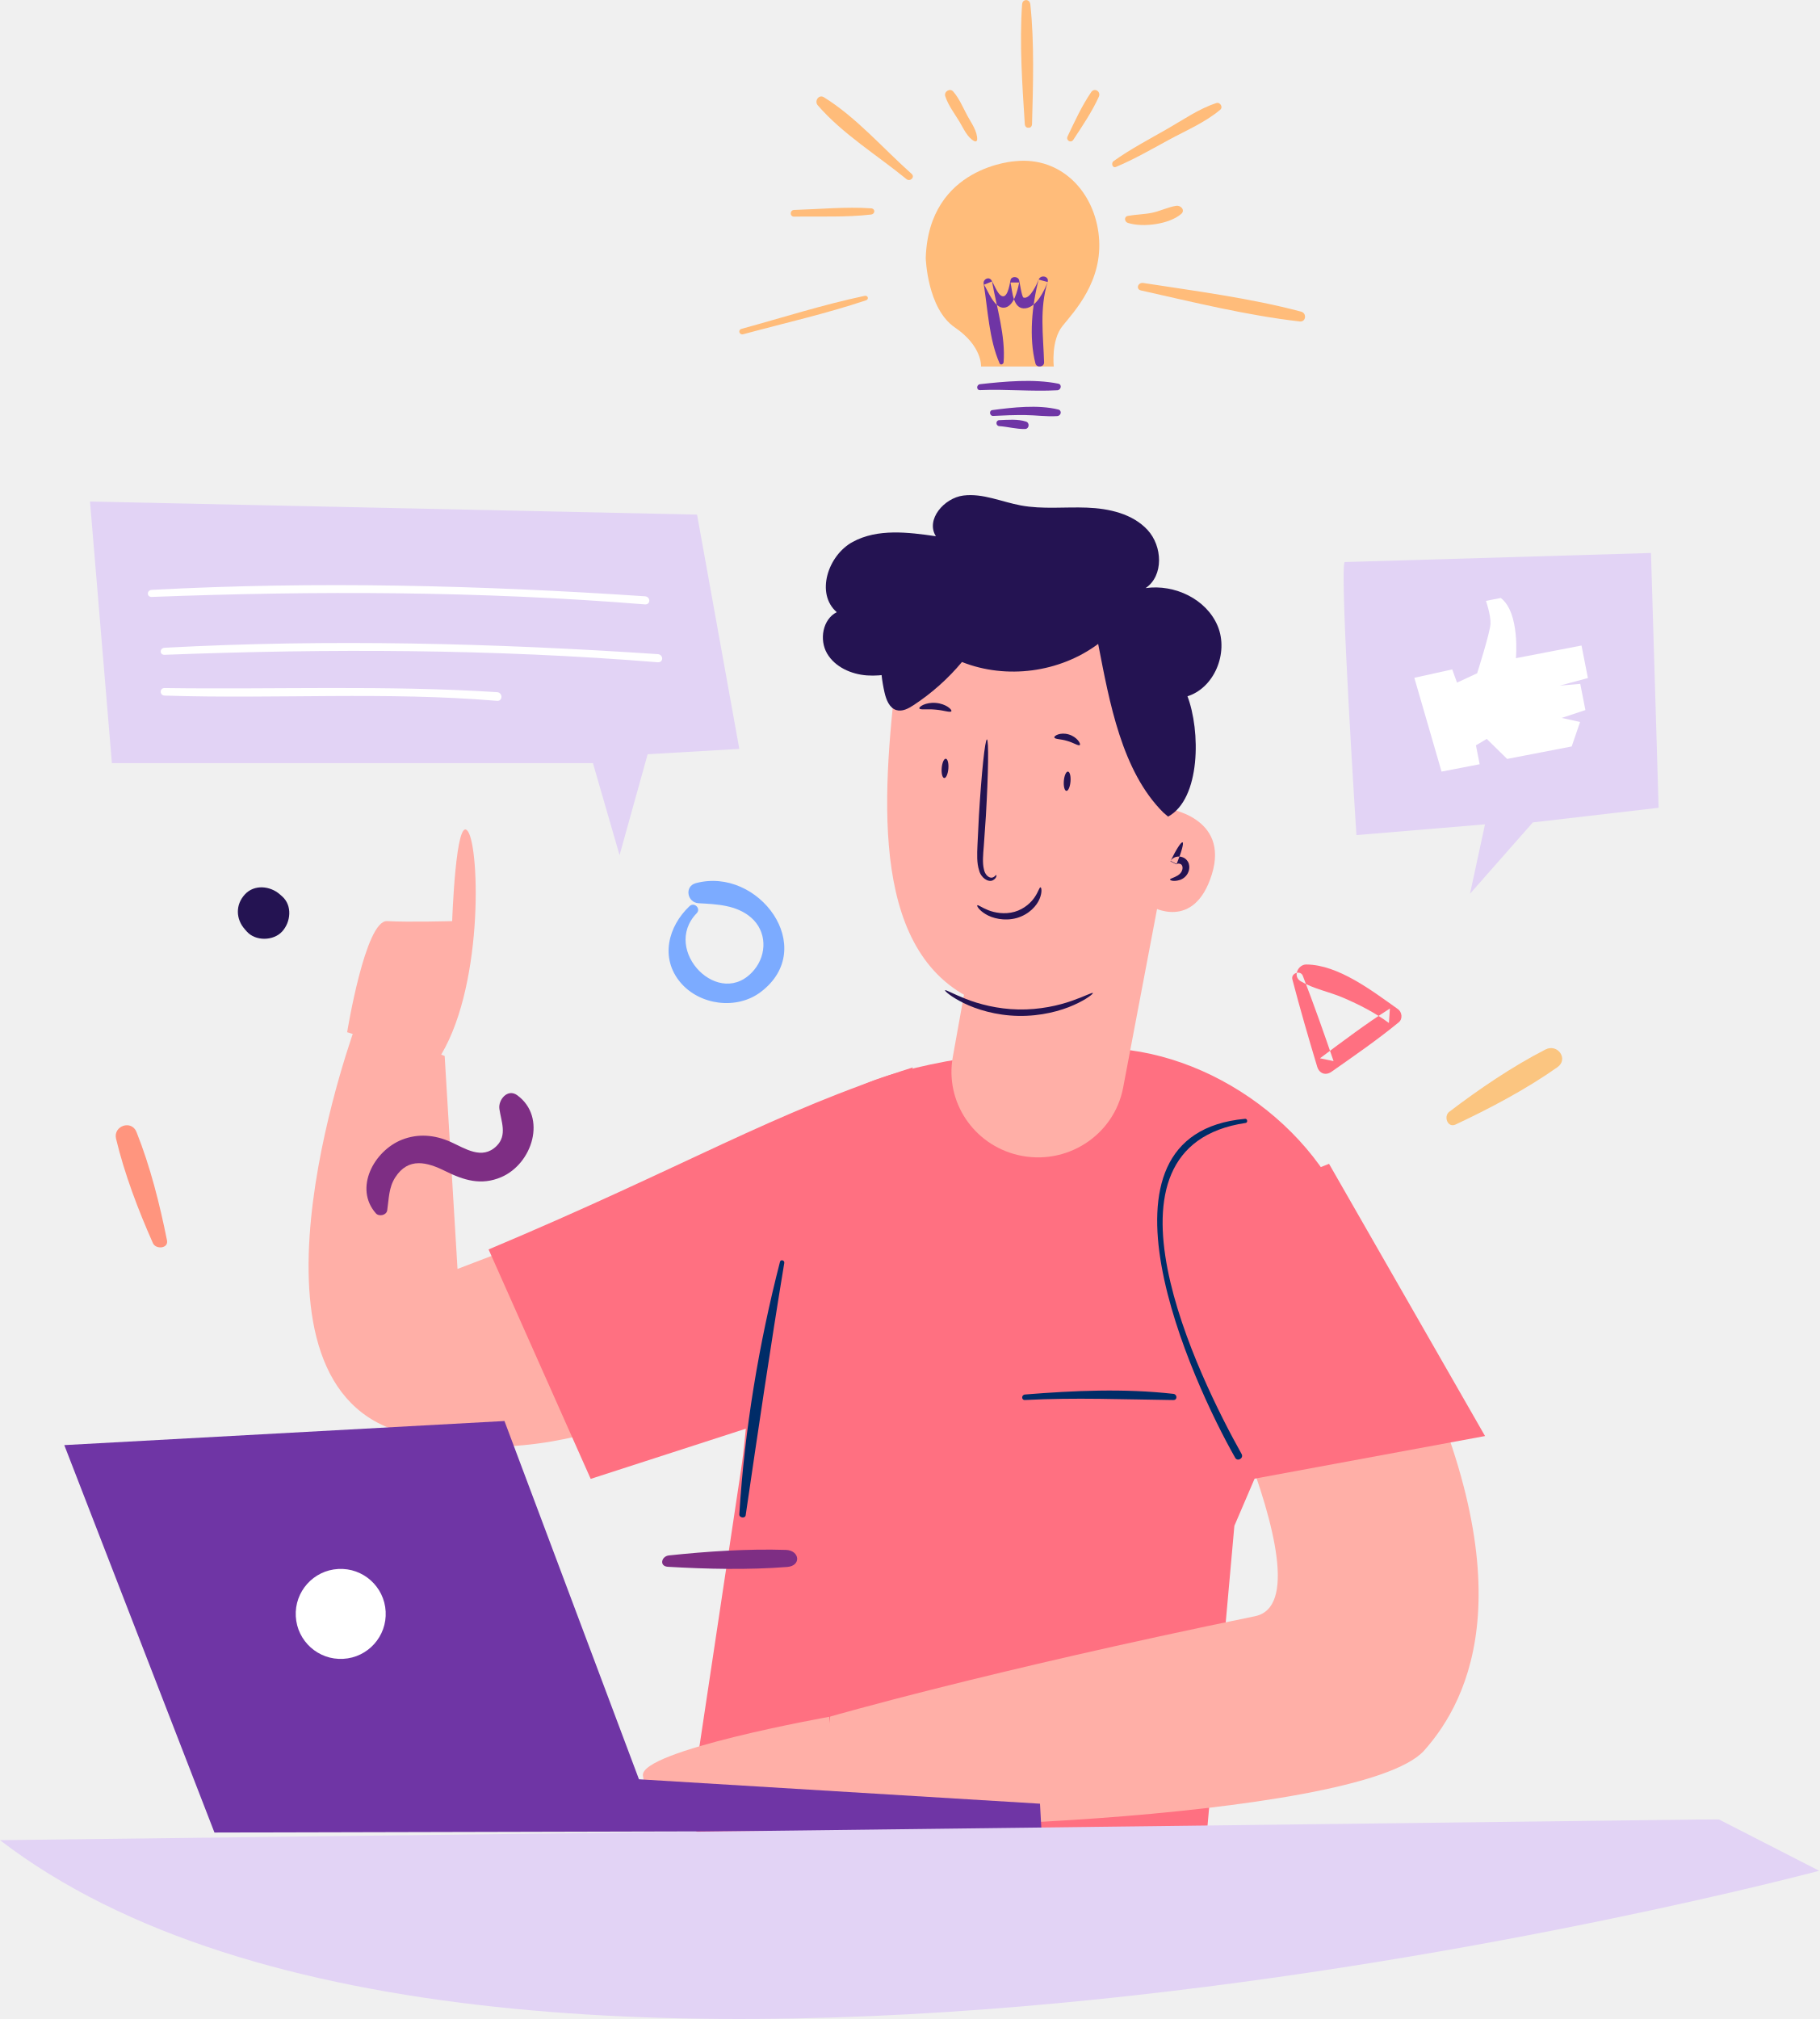
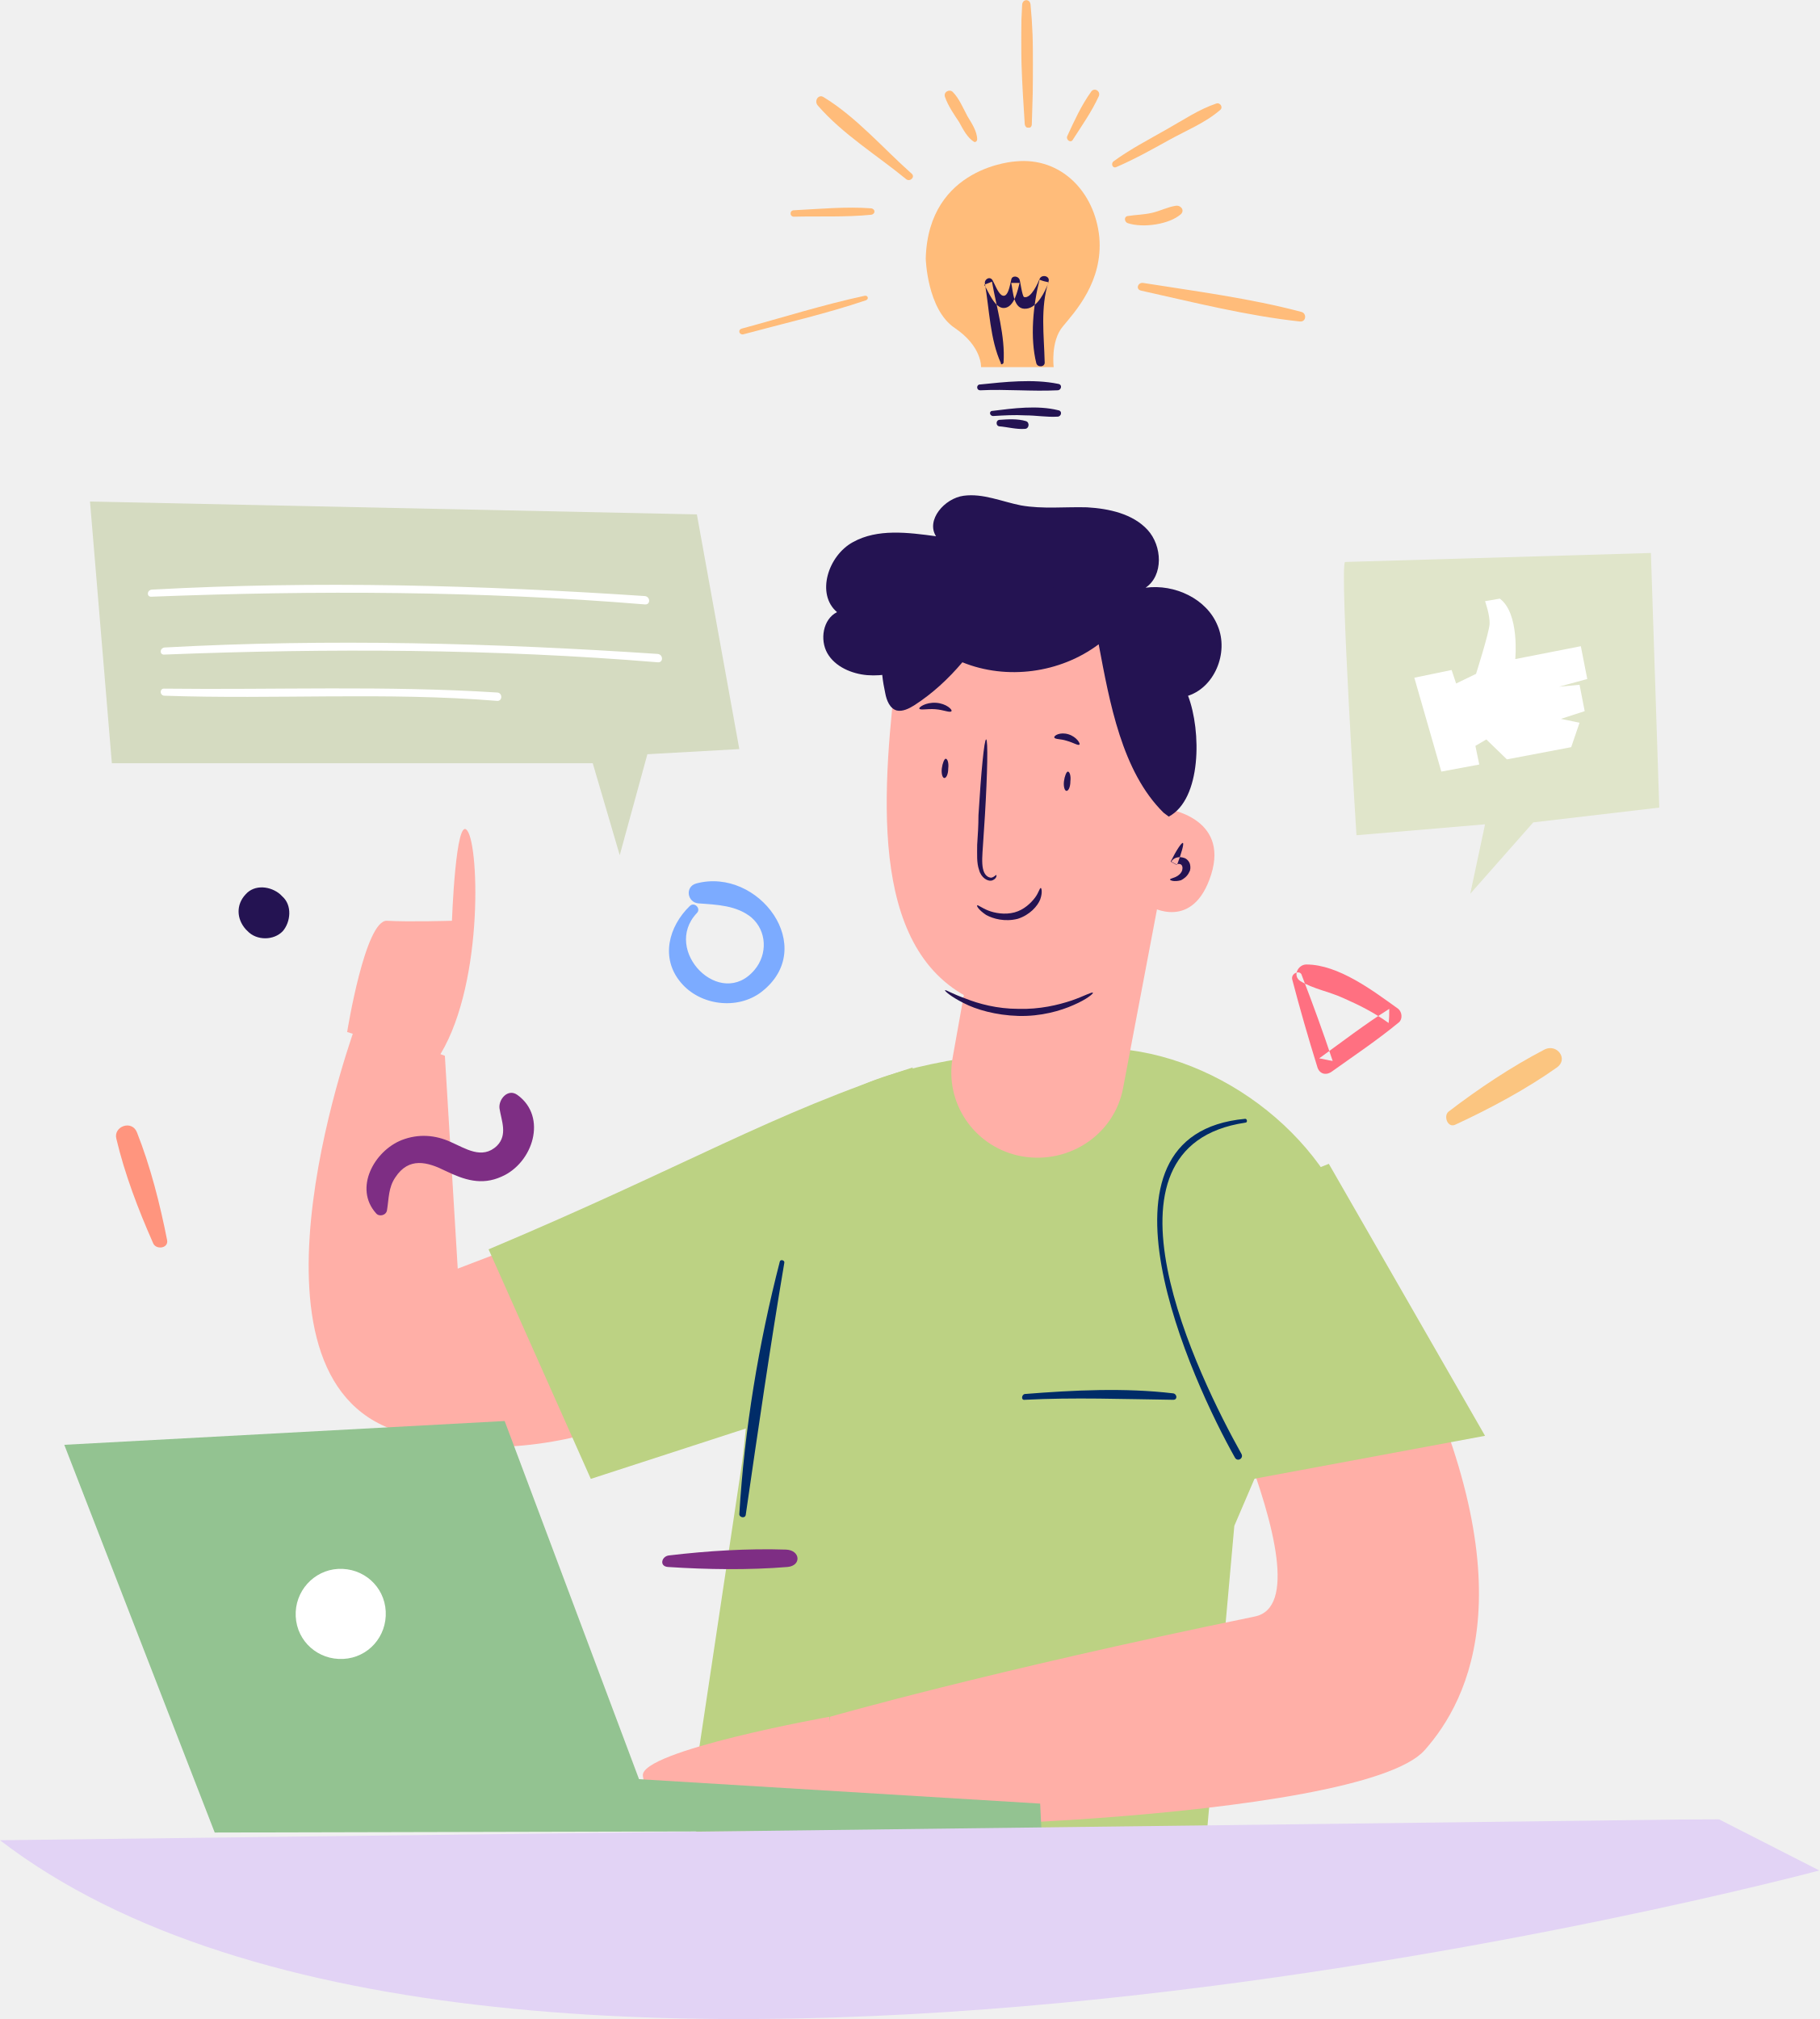
- <svg xmlns="http://www.w3.org/2000/svg" xmlns:xlink="http://www.w3.org/1999/xlink" width="283px" height="314px" viewBox="0 0 283 314" version="1.1">
-   <defs>
-     <polygon id="path-1" points="0 0.935 282.979 0.935 282.979 32 0 32" />
-     <polygon id="path-3" points="0.761 0.008 2.761 0.008 2.761 19.892 0.761 19.892" />
-   </defs>
-   <g id="Page-1" stroke="none" stroke-width="1" fill="none" fill-rule="evenodd">
-     <g id="03" transform="translate(-66, -98)">
+ <svg xmlns="http://www.w3.org/2000/svg" version="1.1" id="Calque_1" x="0px" y="0px" viewBox="0 0 283 314" style="enable-background:new 0 0 283 314;" xml:space="preserve">
+   <style type="text/css">
+ 	.st0{fill-rule:evenodd;clip-rule:evenodd;fill:#7CABFF;}
+ 	.st1{fill-rule:evenodd;clip-rule:evenodd;fill:#FF7081;}
+ 	.st2{fill-rule:evenodd;clip-rule:evenodd;fill:#FBC580;}
+ 	.st3{fill-rule:evenodd;clip-rule:evenodd;fill:#FF957E;}
+ 	.st4{fill-rule:evenodd;clip-rule:evenodd;fill:#241352;}
+ 	.st5{fill-rule:evenodd;clip-rule:evenodd;fill:#BCD283;}
+ 	.st6{fill-rule:evenodd;clip-rule:evenodd;fill:#FFAFA7;}
+ 	.st7{fill-rule:evenodd;clip-rule:evenodd;fill:#002C68;}
+ 	.st8{fill-rule:evenodd;clip-rule:evenodd;fill:#93C391;}
+ 	.st9{fill-rule:evenodd;clip-rule:evenodd;fill:#FFFFFF;}
+ 	.st10{filter:url(#Adobe_OpacityMaskFilter);}
+ 	.st11{mask:url(#mask-2_1_);fill-rule:evenodd;clip-rule:evenodd;fill:#E2D3F5;}
+ 	.st12{fill-rule:evenodd;clip-rule:evenodd;fill:#FFBC7A;}
+ 	.st13{filter:url(#Adobe_OpacityMaskFilter_1_);}
+ 	.st14{mask:url(#mask-4_1_);fill-rule:evenodd;clip-rule:evenodd;fill:#FFBC7A;}
+ 	.st15{fill-rule:evenodd;clip-rule:evenodd;fill:#7E2E84;}
+ 	.st16{fill-rule:evenodd;clip-rule:evenodd;fill:#E0E5CA;}
+ 	.st17{fill-rule:evenodd;clip-rule:evenodd;fill:#D5DBC1;}
+ </style>
+   <g id="Page-1">
+     <g transform="translate(-66, -98)">
      <g id="Group-109" transform="translate(66, 98)">
-         <path d="M107.256,140.927 C103.921,144.082 102.654,148.993 105.832,152.782 C108.825,156.351 114.619,157.108 118.356,154.262 C127.38,147.398 117.975,134.73 108.236,137.352 C106.43,137.837 106.882,140.371 108.662,140.471 C111.511,140.63 114.557,140.739 116.833,142.704 C119.277,144.818 119.33,148.391 117.325,150.821 C112.018,157.254 102.797,147.781 108.371,142.029 C109.076,141.303 107.992,140.231 107.256,140.927" id="Fill-1" fill="#7CABFF" />
-         <path d="M201.028,152.315 C202.22,156.874 203.529,161.384 204.889,165.892 C205.218,166.977 206.213,167.316 207.115,166.682 C210.664,164.193 214.218,161.746 217.579,158.99 C218.226,158.46 218.085,157.392 217.445,156.938 C213.508,154.148 208.189,150.03 203.192,150 C201.922,149.994 201.033,151.839 202.321,152.607 C204.34,153.807 206.754,154.235 208.907,155.16 C211.395,156.226 213.857,157.477 216.049,159.097 C216.101,158.349 216.148,157.598 216.198,156.85 C212.438,159.242 208.901,161.919 205.325,164.587 C206.029,164.732 206.733,164.879 207.437,165.024 C205.911,160.572 204.346,156.149 202.655,151.761 C202.298,150.836 200.774,151.343 201.028,152.315" id="Fill-3" fill="#FF7081" />
-         <path d="M226.412,174.89 C231.83,172.343 237.374,169.415 242.255,165.977 C244.046,164.714 242.281,162.25 240.392,163.222 C235.174,165.904 230.088,169.371 225.433,172.907 C224.501,173.617 225.187,175.467 226.412,174.89" id="Fill-5" fill="#FBC580" />
-         <path d="M25.977,192.91 C24.848,187.274 23.378,181.424 21.235,176.061 C20.448,174.09 17.575,175.113 18.053,177.101 C19.367,182.588 21.484,188.147 23.78,193.325 C24.241,194.364 26.233,194.186 25.977,192.91" id="Fill-7" fill="#FF957E" />
-         <path d="M43.882,139.402 L43.539,139.1 C42.031,137.767 39.558,137.506 38.091,139.1 C36.609,140.711 36.664,142.924 38.091,144.535 C38.193,144.649 38.293,144.761 38.393,144.877 C39.744,146.396 42.524,146.353 43.882,144.877 C45.233,143.408 45.507,140.835 43.882,139.402" id="Fill-9" fill="#241352" />
-         <path d="M187.002,293.19 C187.002,293.19 129.925,306.421 107,283.573 L115.203,229.001 C117.696,213.314 116.21,183.134 128.264,172.427 C130.596,170.354 132.842,169.323 132.842,169.323 C141.298,165.253 156.341,163.055 170.787,163 C188.334,162.933 206.394,176.155 211,193.028 L192.008,237.299 L187.002,293.19 Z" id="Fill-11" fill="#FF7081" />
-         <path d="M182.335,199.783 C182.335,199.783 207.935,248.749 195.226,251.356 C153.404,259.934 129.132,266.969 129.132,266.969 L127,283.093 C127.623,285.531 211.607,283.425 221.555,272.22 C228.578,264.309 237.916,246.028 218.051,206.46 L212.016,193 L182.335,199.783 Z" id="Fill-13" fill="#FFAFA7" />
-         <path d="M135,172.907 L71.166,197.349 L69.168,164.228 L55.502,159 C55.502,159 35.685,212.164 60.468,222.062 C85.252,231.962 113.177,213.67 113.177,213.67 L135,172.907 Z" id="Fill-15" fill="#FFAFA7" />
-         <path d="M142,166 C120.03,173.052 106.928,181.317 76,194.315 L91.882,230 L119.255,221.145 L142,166 Z" id="Fill-17" fill="#FF7081" />
-         <polyline id="Fill-19" fill="#FF7081" points="179.006 192.407 194.978 230 231 223.337 206.732 181 178 192.407" />
-         <path d="M159.435,217.734 C167.16,217.328 174.79,217.644 182.509,217.74 C183.184,217.75 183.143,216.848 182.509,216.776 C174.902,215.916 167.048,216.26 159.435,216.878 C158.861,216.926 158.849,217.766 159.435,217.734" id="Fill-21" fill="#002C68" />
-         <path d="M193.684,174.001 C167.713,176.368 185.477,215.015 192.133,226.715 C192.501,227.367 193.497,226.783 193.131,226.127 C186.515,214.306 168.812,178.34 193.769,174.641 C194.126,174.588 194.047,173.967 193.684,174.001" id="Fill-23" fill="#002C68" />
-         <path d="M121.326,196.244 C118.03,209.038 115.817,222.343 115.001,235.517 C114.966,236.062 115.912,236.2 115.993,235.648 C117.909,222.55 119.836,209.488 121.995,196.421 C122.064,196.005 121.437,195.813 121.326,196.244" id="Fill-25" fill="#002C68" />
-         <path d="M183.297,125 C183.698,119.45 184.104,113.9 184.506,108.349 C188.881,107.12 191.157,101.54 189.409,97.355 C187.664,93.171 182.707,90.821 178.205,91.462 C181.045,89.534 180.829,84.93 178.498,82.413 C176.167,79.897 172.516,79.081 169.082,78.949 C165.649,78.817 162.175,79.232 158.797,78.608 C155.806,78.052 152.875,76.686 149.856,77.066 C146.837,77.447 143.951,80.835 145.579,83.398 C141.225,82.761 136.514,82.181 132.644,84.276 C128.775,86.37 126.833,92.329 130.157,95.206 C127.961,96.322 127.412,99.492 128.647,101.621 C129.882,103.747 132.411,104.866 134.868,105.043 C137.328,105.217 139.767,104.597 142.154,103.982" id="Fill-27" fill="#241352" />
-         <path d="M182.445,114.257 L181.58,125.747 C181.58,125.747 191.264,127.065 188.506,135.975 C185.743,144.885 179.119,140.987 179.119,140.987 C179.119,140.987 177.461,163.822 154.271,156.582 C135.814,150.818 136.942,126.713 139.285,106.162 C140.194,98.2 147.66,92.725 155.459,94.257 L169.401,96.997 C177.461,98.58 183.067,106 182.445,114.257" id="Fill-29" fill="#FFAFA7" />
-         <path d="M181,136 L174.705,169.15 C173.285,176.618 165.83,181.396 158.343,179.634 C151.406,177.999 146.963,171.308 148.209,164.374 L151.626,145.374 L181,136 Z" id="Fill-31" fill="#FFAFA7" />
-         <path d="M154.978,136.089 C155.015,136.076 155.084,136.575 154.41,136.92 C153.711,137.248 152.589,136.533 152.301,135.359 C151.927,134.228 151.983,132.859 152.044,131.453 C152.118,129.958 152.195,128.433 152.274,126.833 C152.666,120.279 153.219,114.983 153.52,115 C153.815,115.022 153.742,120.349 153.354,126.905 C153.242,128.501 153.139,130.028 153.035,131.521 C152.917,132.94 152.807,134.178 153.033,135.131 C153.197,136.094 153.864,136.566 154.298,136.494 C154.742,136.415 154.904,136.028 154.978,136.089" id="Fill-33" fill="#241352" />
-         <path d="M147.005,154.015 C147.113,153.888 148.247,154.578 150.243,155.356 C152.221,156.137 155.134,156.936 158.433,156.996 C161.737,157.057 164.683,156.368 166.698,155.659 C168.729,154.956 169.895,154.309 169.995,154.44 C170.079,154.534 169.06,155.402 167.029,156.306 C165.02,157.211 161.921,158.062 158.409,157.996 C154.9,157.933 151.846,156.967 149.879,155.989 C147.895,155.01 146.92,154.105 147.005,154.015" id="Fill-35" fill="#241352" />
-         <path d="M152.021,140.794 C152.154,140.692 152.687,141.147 153.703,141.545 C154.694,141.948 156.263,142.245 157.813,141.808 C159.362,141.362 160.441,140.313 160.983,139.476 C161.544,138.628 161.676,137.985 161.854,138 C161.988,137.998 162.156,138.71 161.713,139.78 C161.294,140.823 160.11,142.206 158.164,142.77 C156.208,143.315 154.337,142.801 153.308,142.169 C152.242,141.529 151.909,140.862 152.021,140.794" id="Fill-37" fill="#241352" />
-         <path d="M182,136.794 C181.986,136.628 182.566,136.546 183.209,136.151 C183.53,135.947 183.809,135.657 183.91,135.251 C184.013,134.838 183.895,134.453 183.572,134.35 C183.306,134.247 183.053,134.333 182.994,134.43 L182.059,133.949 C182.935,132.149 183.718,130.905 183.948,131.006 C184.174,131.107 183.777,132.518 183.024,134.373 L182.091,133.89 C182.483,133.226 183.342,133.075 183.963,133.327 C184.418,133.476 184.819,133.93 184.927,134.359 C185.055,134.796 185.001,135.218 184.87,135.567 C184.614,136.279 184.009,136.697 183.543,136.85 C182.568,137.157 181.996,136.917 182,136.794" id="Fill-39" fill="#241352" />
-         <path d="M164.007,114.698 C163.908,114.44 164.936,113.834 166.234,114.22 C167.535,114.598 168.162,115.69 167.964,115.862 C167.771,116.066 167.019,115.512 165.997,115.228 C164.986,114.914 164.083,114.982 164.007,114.698" id="Fill-41" fill="#241352" />
-         <path d="M143.01,110.176 C142.882,109.928 144.01,109.176 145.588,109.322 C147.167,109.456 148.149,110.396 147.981,110.616 C147.822,110.866 146.794,110.46 145.5,110.36 C144.205,110.23 143.124,110.45 143.01,110.176" id="Fill-43" fill="#241352" />
-         <path d="M180.968,126.379 C174.485,119.934 172.58,109.197 170.821,100.144 C164.818,104.602 156.558,105.698 149.636,102.956 C147.462,105.56 144.91,107.833 142.089,109.678 C141.286,110.203 140.334,110.714 139.422,110.432 C138.334,110.097 137.85,108.826 137.59,107.698 C136.762,104.086 136.733,100.22 137.968,96.733 C139.204,93.244 141.792,90.181 145.186,88.842 C148.811,87.409 152.892,88.032 156.655,89.027 C162.325,90.527 167.791,92.829 172.848,95.848 C177.808,98.81 182.574,102.731 184.677,108.188 C186.782,113.642 186.773,124.242 181.699,127" id="Fill-45" fill="#241352" />
-         <path d="M165.882,123 C165.594,122.982 165.416,122.294 165.48,121.466 C165.546,120.637 165.832,119.982 166.118,120 C166.406,120.018 166.586,120.706 166.518,121.534 C166.454,122.361 166.168,123.018 165.882,123" id="Fill-47" fill="#241352" />
-         <path d="M146.881,121 C146.593,120.982 146.415,120.294 146.481,119.466 C146.545,118.637 146.831,117.982 147.117,118 C147.405,118.018 147.585,118.706 147.519,119.534 C147.453,120.361 147.169,121.018 146.881,121" id="Fill-49" fill="#241352" />
-         <path d="M54,160.531 C54,160.531 56.826,143.066 60.205,143.254 C63.583,143.442 70.336,143.254 70.336,143.254 C70.336,143.254 70.9,126.642 72.778,129.285 C74.653,131.928 75.243,154.278 68.006,165 L54,160.531 Z" id="Fill-51" fill="#FFAFA7" />
-         <path d="M129,267 C129,267 99.428,272.263 100.008,276.165 C100.585,280.066 102.662,284 102.662,284 L129,283.37 L129,267 Z" id="Fill-53" fill="#FFAFA7" />
-         <polygon id="Fill-55" fill="#6F35A5" points="162 284.691 161.771 280.515 99.39 276.718 78.469 221 10 224.747 33.359 285" />
-         <path d="M48.008,251.274 C48.16,254.031 50.518,256.143 53.277,255.992 C56.034,255.84 58.147,253.483 57.992,250.724 C57.841,247.967 55.484,245.855 52.727,246.008 C49.968,246.16 47.857,248.518 48.008,251.274" id="Fill-57" fill="#FFFFFF" />
-         <path d="M46.011,251.385 C46.224,255.245 49.526,258.202 53.385,257.989 C57.246,257.778 60.201,254.476 59.989,250.615 C59.778,246.755 56.476,243.798 52.615,244.011 C48.755,244.222 45.798,247.524 46.011,251.385" id="Fill-59" fill="#FFFFFF" />
+         <path id="Fill-1" class="st0" d="M107.3,140.9c-3.3,3.2-4.6,8.1-1.4,11.9c3,3.6,8.8,4.3,12.5,1.5c9-6.9-0.4-19.5-10.1-16.9     c-1.8,0.5-1.4,3,0.4,3.1c2.8,0.2,5.9,0.3,8.2,2.2c2.4,2.1,2.5,5.7,0.5,8.1c-5.3,6.4-14.5-3-9-8.8     C109.1,141.3,108,140.2,107.3,140.9" />
+         <path id="Fill-3" class="st1" d="M201,152.3c1.2,4.6,2.5,9.1,3.9,13.6c0.3,1.1,1.3,1.4,2.2,0.8c3.5-2.5,7.1-4.9,10.5-7.7     c0.6-0.5,0.5-1.6-0.1-2.1c-3.9-2.8-9.3-6.9-14.3-6.9c-1.3,0-2.2,1.8-0.9,2.6c2,1.2,4.4,1.6,6.6,2.6c2.5,1.1,4.9,2.3,7.1,3.9     c0.1-0.7,0.1-1.5,0.1-2.2c-3.8,2.4-7.3,5.1-10.9,7.7c0.7,0.1,1.4,0.3,2.1,0.4c-1.5-4.5-3.1-8.9-4.8-13.3     C202.3,150.8,200.8,151.3,201,152.3" />
+         <path id="Fill-5" class="st2" d="M226.4,174.9c5.4-2.5,11-5.5,15.8-8.9c1.8-1.3,0-3.7-1.9-2.8c-5.2,2.7-10.3,6.1-15,9.7     C224.5,173.6,225.2,175.5,226.4,174.9" />
+         <path id="Fill-7" class="st3" d="M26,192.9c-1.1-5.6-2.6-11.5-4.7-16.8c-0.8-2-3.7-0.9-3.2,1c1.3,5.5,3.4,11,5.7,16.2     C24.2,194.4,26.2,194.2,26,192.9" />
+         <path id="Fill-9" class="st4" d="M43.9,139.4l-0.3-0.3c-1.5-1.3-4-1.6-5.4,0c-1.5,1.6-1.4,3.8,0,5.4c0.1,0.1,0.2,0.2,0.3,0.3     c1.4,1.5,4.1,1.5,5.5,0C45.2,143.4,45.5,140.8,43.9,139.4" />
+         <path id="Fill-11" class="st5" d="M187,293.2c0,0-57.1,13.2-80-9.6l8.2-54.6c2.5-15.7,1-45.9,13.1-56.6c2.3-2.1,4.6-3.1,4.6-3.1     c8.5-4.1,23.5-6.3,37.9-6.3c17.5-0.1,35.6,13.2,40.2,30l-19,44.3L187,293.2z" />
+         <path id="Fill-13" class="st6" d="M182.3,199.8c0,0,25.6,49,12.9,51.6c-41.8,8.6-66.1,15.6-66.1,15.6l-2.1,16.1     c0.6,2.4,84.6,0.3,94.6-10.9c7-7.9,16.4-26.2-3.5-65.8l-6-13.5L182.3,199.8z" />
+         <path id="Fill-15" class="st6" d="M135,172.9l-63.8,24.4l-2-33.1L55.5,159c0,0-19.8,53.2,5,63.1c24.8,9.9,52.7-8.4,52.7-8.4     L135,172.9z" />
+         <path id="Fill-17" class="st5" d="M142,166c-22,7.1-35.1,15.3-66,28.3L91.9,230l27.4-8.9L142,166z" />
+         <polyline id="Fill-19" class="st5" points="179,192.4 195,230 231,223.3 206.7,181 178,192.4    " />
+         <path id="Fill-21" class="st7" d="M159.4,217.7c7.7-0.4,15.4-0.1,23.1,0c0.7,0,0.6-0.9,0-1c-7.6-0.9-15.5-0.5-23.1,0.1     C158.9,216.9,158.8,217.8,159.4,217.7" />
+         <path id="Fill-23" class="st7" d="M193.7,174c-26,2.4-8.2,41-1.6,52.7c0.4,0.7,1.4,0.1,1-0.6c-6.6-11.8-24.3-47.8,0.6-51.5     C194.1,174.6,194,174,193.7,174" />
+         <path id="Fill-25" class="st7" d="M121.3,196.2c-3.3,12.8-5.5,26.1-6.3,39.3c0,0.5,0.9,0.7,1,0.1c1.9-13.1,3.8-26.2,6-39.2     C122.1,196,121.4,195.8,121.3,196.2" />
+         <path id="Fill-27" class="st4" d="M183.3,125c0.4-5.6,0.8-11.1,1.2-16.7c4.4-1.2,6.7-6.8,4.9-11c-1.7-4.2-6.7-6.5-11.2-5.9     c2.8-1.9,2.6-6.5,0.3-9s-6-3.3-9.4-3.5c-3.4-0.1-6.9,0.3-10.3-0.3c-3-0.6-5.9-1.9-8.9-1.5c-3,0.4-5.9,3.8-4.3,6.3     c-4.4-0.6-9.1-1.2-12.9,0.9c-3.9,2.1-5.8,8.1-2.5,10.9c-2.2,1.1-2.7,4.3-1.5,6.4c1.2,2.1,3.8,3.2,6.2,3.4     c2.5,0.2,4.9-0.4,7.3-1.1" />
+         <path id="Fill-29" class="st6" d="M182.4,114.3l-0.9,11.5c0,0,9.7,1.3,6.9,10.2c-2.8,8.9-9.4,5-9.4,5s-1.7,22.8-24.8,15.6     c-18.5-5.8-17.3-29.9-15-50.4c0.9-8,8.4-13.4,16.2-11.9l13.9,2.7C177.5,98.6,183.1,106,182.4,114.3" />
+         <path id="Fill-31" class="st6" d="M181,136l-6.3,33.2c-1.4,7.5-8.9,12.2-16.4,10.5c-6.9-1.6-11.4-8.3-10.1-15.3l3.4-19L181,136z" />
+         <path id="Fill-33" class="st4" d="M155,136.1c0,0,0.1,0.5-0.6,0.8c-0.7,0.3-1.8-0.4-2.1-1.6c-0.4-1.1-0.3-2.5-0.3-3.9     c0.1-1.5,0.2-3,0.2-4.6c0.4-6.6,0.9-11.9,1.2-11.8c0.3,0,0.2,5.3-0.2,11.9c-0.1,1.6-0.2,3.1-0.3,4.6c-0.1,1.4-0.2,2.7,0,3.6     c0.2,1,0.8,1.4,1.3,1.4C154.7,136.4,154.9,136,155,136.1" />
+         <path id="Fill-35" class="st4" d="M147,154c0.1-0.1,1.2,0.6,3.2,1.3c2,0.8,4.9,1.6,8.2,1.6c3.3,0.1,6.2-0.6,8.3-1.3     c2-0.7,3.2-1.4,3.3-1.2c0.1,0.1-0.9,1-3,1.9c-2,0.9-5.1,1.8-8.6,1.7c-3.5-0.1-6.6-1-8.5-2C147.9,155,146.9,154.1,147,154" />
+         <path id="Fill-37" class="st4" d="M152,140.8c0.1-0.1,0.7,0.4,1.7,0.8c1,0.4,2.6,0.7,4.1,0.3c1.5-0.4,2.6-1.5,3.2-2.3     c0.6-0.8,0.7-1.5,0.9-1.5c0.1,0,0.3,0.7-0.1,1.8c-0.4,1-1.6,2.4-3.5,3c-2,0.5-3.8,0-4.9-0.6C152.2,141.5,151.9,140.9,152,140.8" />
+         <path id="Fill-39" class="st4" d="M182,136.8c0-0.2,0.6-0.2,1.2-0.6c0.3-0.2,0.6-0.5,0.7-0.9c0.1-0.4,0-0.8-0.3-0.9     c-0.3-0.1-0.5,0-0.6,0.1l-0.9-0.5c0.9-1.8,1.7-3,1.9-2.9c0.2,0.1-0.2,1.5-0.9,3.4l-0.9-0.5c0.4-0.7,1.3-0.8,1.9-0.6     c0.5,0.1,0.9,0.6,1,1c0.1,0.4,0.1,0.9-0.1,1.2c-0.3,0.7-0.9,1.1-1.3,1.3C182.6,137.2,182,136.9,182,136.8" />
+         <path id="Fill-41" class="st4" d="M164,114.7c-0.1-0.3,0.9-0.9,2.2-0.5c1.3,0.4,1.9,1.5,1.7,1.6c-0.2,0.2-0.9-0.3-2-0.6     C165,114.9,164.1,115,164,114.7" />
+         <path id="Fill-43" class="st4" d="M143,110.2c-0.1-0.2,1-1,2.6-0.9c1.6,0.1,2.6,1.1,2.4,1.3c-0.2,0.3-1.2-0.2-2.5-0.3     C144.2,110.2,143.1,110.5,143,110.2" />
+         <path id="Fill-45" class="st4" d="M181,126.4c-6.5-6.4-8.4-17.2-10.1-26.2c-6,4.5-14.3,5.6-21.2,2.8c-2.2,2.6-4.7,4.9-7.5,6.7     c-0.8,0.5-1.8,1-2.7,0.8c-1.1-0.3-1.6-1.6-1.8-2.7c-0.8-3.6-0.9-7.5,0.4-11c1.2-3.5,3.8-6.6,7.2-7.9c3.6-1.4,7.7-0.8,11.5,0.2     c5.7,1.5,11.1,3.8,16.2,6.8c5,3,9.7,6.9,11.8,12.3c2.1,5.5,2.1,16.1-3,18.8" />
+         <path id="Fill-47" class="st4" d="M165.9,123c-0.3,0-0.5-0.7-0.4-1.5c0.1-0.8,0.4-1.5,0.6-1.5c0.3,0,0.5,0.7,0.4,1.5     C166.5,122.4,166.2,123,165.9,123" />
+         <path id="Fill-49" class="st4" d="M146.9,121c-0.3,0-0.5-0.7-0.4-1.5c0.1-0.8,0.4-1.5,0.6-1.5c0.3,0,0.5,0.7,0.4,1.5     C147.5,120.4,147.2,121,146.9,121" />
+         <path id="Fill-51" class="st6" d="M54,160.5c0,0,2.8-17.5,6.2-17.3c3.4,0.2,10.1,0,10.1,0s0.6-16.6,2.4-14     c1.9,2.6,2.5,25-4.8,35.7L54,160.5z" />
+         <path id="Fill-53" class="st6" d="M129,267c0,0-29.6,5.3-29,9.2c0.6,3.9,2.7,7.8,2.7,7.8l26.3-0.6V267z" />
+         <polygon id="Fill-55" class="st8" points="162,284.7 161.8,280.5 99.4,276.7 78.5,221 10,224.7 33.4,285    " />
+         <path id="Fill-57" class="st9" d="M48,251.3c0.2,2.8,2.5,4.9,5.3,4.7c2.8-0.2,4.9-2.5,4.7-5.3c-0.2-2.8-2.5-4.9-5.3-4.7     C50,246.2,47.9,248.5,48,251.3" />
+         <path id="Fill-59" class="st9" d="M46,251.4c0.2,3.9,3.5,6.8,7.4,6.6c3.9-0.2,6.8-3.5,6.6-7.4c-0.2-3.9-3.5-6.8-7.4-6.6     C48.8,244.2,45.8,247.5,46,251.4" />
        <g id="Group-63" transform="translate(0, 282)">
-           <mask id="mask-2" fill="white">
-             <use xlink:href="#path-1" />
+           <g id="Clip-62">
+ 				</g>
+           <defs>
+             <filter id="Adobe_OpacityMaskFilter" filterUnits="userSpaceOnUse" x="0" y="0.9" width="283" height="31.1">
+               <feColorMatrix type="matrix" values="1 0 0 0 0  0 1 0 0 0  0 0 1 0 0  0 0 0 1 0" />
+             </filter>
+           </defs>
+           <mask maskUnits="userSpaceOnUse" x="0" y="0.9" width="283" height="31.1" id="mask-2_1_">
+             <g class="st10">
+               <polygon id="path-1_1_" class="st9" points="0,0.9 283,0.9 283,32 0,32       " />
+             </g>
          </mask>
-           <g id="Clip-62" />
-           <path d="M-0.001,4.188 L267.325,0.935 L282.979,8.949 C282.979,8.949 77.762,63.857 -0.001,4.188" id="Fill-61" fill="#E2D3F5" mask="url(#mask-2)" />
+           <path id="Fill-61" class="st11" d="M0,4.2l267.3-3.3l15.7,8C283,8.9,77.8,63.9,0,4.2" />
        </g>
-         <path d="M158.032,25.057 C158.032,25.057 144.454,25.732 144,40.129 C144,40.129 144.228,48.001 148.528,50.925 C152.827,53.848 152.6,57 152.6,57 L163.914,57 C163.914,57 163.463,52.951 165.273,50.7 C167.083,48.45 171.609,43.728 170.932,36.755 C170.252,29.78 165.045,24.382 158.032,25.057" id="Fill-64" fill="#FFBC7A" />
-         <path d="M152.458,60.673 C156.455,60.493 160.499,60.919 164.471,60.695 C165.043,60.661 165.239,59.795 164.613,59.669 C160.752,58.893 156.339,59.323 152.458,59.747 C151.863,59.811 151.832,60.701 152.458,60.673" id="Fill-66" fill="#6F35A5" />
-         <path d="M154.486,64.689 C156.141,64.599 157.808,64.535 159.467,64.551 C161.118,64.567 162.81,64.823 164.451,64.711 C165.054,64.669 165.24,63.841 164.6,63.685 C161.424,62.909 157.562,63.357 154.353,63.779 C153.804,63.853 153.932,64.719 154.486,64.689" id="Fill-68" fill="#6F35A5" />
-         <path d="M155.435,66.272 C156.758,66.366 158.124,66.75 159.442,66.722 C160.094,66.706 160.213,65.762 159.593,65.562 C158.313,65.148 156.762,65.292 155.435,65.346 C154.851,65.37 154.859,66.23 155.435,66.272" id="Fill-70" fill="#6F35A5" />
-         <path d="M156.111,56.351 C156.437,52.277 155.025,47.77 154.309,43.772 C153.897,43.941 153.488,44.108 153.077,44.278 C153.671,45.223 154.655,47.952 156.167,47.854 C157.73,47.753 158.311,45.043 158.529,43.939 L157.182,43.939 C157.484,45.198 157.521,48.233 159.554,47.945 C161.276,47.702 162.436,45.219 162.962,43.857 C162.499,43.732 162.031,43.607 161.563,43.482 C160.523,47.467 160.024,52.512 161.064,56.527 C161.252,57.25 162.431,57.106 162.409,56.351 C162.281,52.129 161.674,47.996 162.962,43.857 C163.241,42.968 161.896,42.653 161.563,43.482 C161.371,43.952 160.259,46.626 159.206,46.281 C158.94,46.194 158.59,43.81 158.529,43.58 C158.374,42.956 157.306,42.907 157.182,43.58 C157.029,44.398 156.679,46.628 155.686,45.961 C155.112,45.576 154.605,44.204 154.241,43.616 C153.826,42.943 152.896,43.419 153.009,44.121 C153.66,48.119 153.839,52.777 155.491,56.516 C155.634,56.838 156.089,56.635 156.111,56.351" id="Fill-72" fill="#6F35A5" />
-         <path d="M115.625,51.977 C121.969,50.261 128.516,48.782 134.71,46.705 C135.205,46.538 135.024,45.9 134.486,46.014 C128.029,47.377 121.69,49.409 115.353,51.142 C114.733,51.312 114.997,52.147 115.625,51.977" id="Fill-74" fill="#FFBC7A" />
-         <path d="M123.544,33.692 C127.485,33.618 131.586,33.826 135.496,33.364 C136.153,33.286 136.183,32.446 135.496,32.4 C131.566,32.126 127.482,32.534 123.544,32.652 C122.822,32.674 122.815,33.706 123.544,33.692" id="Fill-76" fill="#FFBC7A" />
-         <path d="M141.81,27.045 C137.396,23.122 133.182,18.226 128.153,15.122 C127.365,14.636 126.632,15.716 127.204,16.378 C131.061,20.838 136.473,24.152 141.01,27.861 C141.569,28.319 142.369,27.54 141.81,27.045" id="Fill-78" fill="#FFBC7A" />
-         <path d="M151.999,21.709 C152.041,20.404 151.1,19.15 150.511,18.064 C149.815,16.78 149.213,15.292 148.255,14.217 C147.77,13.675 146.791,14.229 147.04,14.982 C147.504,16.387 148.46,17.634 149.218,18.879 C149.857,19.94 150.477,21.422 151.581,21.966 C151.773,22.061 151.99,21.95 151.999,21.709" id="Fill-80" fill="#FFBC7A" />
+         <path id="Fill-64" class="st12" d="M158,25.1c0,0-13.6,0.7-14,15.1c0,0,0.2,7.9,4.5,10.8c4.3,2.9,4.1,6.1,4.1,6.1h11.3     c0,0-0.5-4,1.4-6.3s6.3-7,5.7-13.9C170.3,29.8,165,24.4,158,25.1" />
+         <path id="Fill-66" class="st4" d="M152.5,60.7c4-0.2,8,0.2,12,0c0.6,0,0.8-0.9,0.1-1c-3.9-0.8-8.3-0.3-12.2,0.1     C151.9,59.8,151.8,60.7,152.5,60.7" />
+         <path id="Fill-68" class="st4" d="M154.5,64.7c1.7-0.1,3.3-0.2,5-0.1c1.7,0,3.3,0.3,5,0.2c0.6,0,0.8-0.9,0.1-1     c-3.2-0.8-7-0.3-10.2,0.1C153.8,63.9,153.9,64.7,154.5,64.7" />
+         <path id="Fill-70" class="st4" d="M155.4,66.3c1.3,0.1,2.7,0.5,4,0.4c0.7,0,0.8-1,0.2-1.2c-1.3-0.4-2.8-0.3-4.2-0.2     C154.9,65.4,154.9,66.2,155.4,66.3" />
+         <path id="Fill-72" class="st4" d="M156.1,56.4c0.3-4.1-1.1-8.6-1.8-12.6c-0.4,0.2-0.8,0.3-1.2,0.5c0.6,0.9,1.6,3.7,3.1,3.6     c1.6-0.1,2.1-2.8,2.4-3.9h-1.3c0.3,1.3,0.3,4.3,2.4,4c1.7-0.2,2.9-2.7,3.4-4.1c-0.5-0.1-0.9-0.2-1.4-0.4c-1,4-1.5,9-0.5,13     c0.2,0.7,1.4,0.6,1.3-0.2c-0.1-4.2-0.7-8.4,0.6-12.5c0.3-0.9-1.1-1.2-1.4-0.4c-0.2,0.5-1.3,3.1-2.4,2.8c-0.3-0.1-0.6-2.5-0.7-2.7     c-0.2-0.6-1.2-0.7-1.3,0c-0.2,0.8-0.5,3-1.5,2.4c-0.6-0.4-1.1-1.8-1.4-2.3c-0.4-0.7-1.3-0.2-1.2,0.5c0.7,4,0.8,8.7,2.5,12.4     C155.6,56.8,156.1,56.6,156.1,56.4" />
+         <path id="Fill-74" class="st12" d="M115.6,52c6.3-1.7,12.9-3.2,19.1-5.3c0.5-0.2,0.3-0.8-0.2-0.7c-6.5,1.4-12.8,3.4-19.1,5.1     C114.7,51.3,115,52.1,115.6,52" />
+         <path id="Fill-76" class="st12" d="M123.5,33.7c3.9-0.1,8,0.1,12-0.3c0.7-0.1,0.7-0.9,0-1c-3.9-0.3-8,0.1-12,0.3     C122.8,32.7,122.8,33.7,123.5,33.7" />
+         <path id="Fill-78" class="st12" d="M141.8,27c-4.4-3.9-8.6-8.8-13.7-11.9c-0.8-0.5-1.5,0.6-0.9,1.3c3.9,4.5,9.3,7.8,13.8,11.5     C141.6,28.3,142.4,27.5,141.8,27" />
+         <path id="Fill-80" class="st12" d="M152,21.7c0-1.3-0.9-2.6-1.5-3.6c-0.7-1.3-1.3-2.8-2.3-3.8c-0.5-0.5-1.5,0-1.2,0.8     c0.5,1.4,1.4,2.7,2.2,3.9c0.6,1.1,1.3,2.5,2.4,3.1C151.8,22.1,152,21.9,152,21.7" />
        <g id="Group-84" transform="translate(158, 0)">
-           <mask id="mask-4" fill="white">
-             <use xlink:href="#path-3" />
+           <g id="Clip-83">
+ 				</g>
+           <defs>
+             <filter id="Adobe_OpacityMaskFilter_1_" filterUnits="userSpaceOnUse" x="0.8" y="0" width="1.9" height="19.9">
+               <feColorMatrix type="matrix" values="1 0 0 0 0  0 1 0 0 0  0 0 1 0 0  0 0 0 1 0" />
+             </filter>
+           </defs>
+           <mask maskUnits="userSpaceOnUse" x="0.8" y="0" width="1.9" height="19.9" id="mask-4_1_">
+             <g class="st13">
+               <polygon id="path-3_1_" class="st9" points="0.8,0 2.8,0 2.8,19.9 0.8,19.9       " />
+             </g>
          </mask>
-           <g id="Clip-83" />
-           <path d="M2.532,19.293 C2.702,13.199 2.91,6.753 2.27,0.691 C2.174,-0.206 1.05,-0.235 0.986,0.691 C0.566,6.777 1.014,13.207 1.408,19.293 C1.458,20.084 2.51,20.1 2.532,19.293" id="Fill-82" fill="#FFBC7A" mask="url(#mask-4)" />
+           <path id="Fill-82" class="st14" d="M2.5,19.3C2.7,13.2,2.9,6.8,2.3,0.7C2.2-0.2,1.1-0.2,1,0.7C0.6,6.8,1,13.2,1.4,19.3      C1.5,20.1,2.5,20.1,2.5,19.3" />
        </g>
-         <path d="M166.948,21.749 C168.366,19.589 169.842,17.424 170.919,15.057 C171.301,14.222 170.243,13.582 169.73,14.334 C168.272,16.472 167.179,18.871 166.062,21.213 C165.772,21.827 166.575,22.317 166.948,21.749" id="Fill-85" fill="#FFBC7A" />
-         <path d="M173.588,25.96 C176.433,24.767 179.112,23.217 181.819,21.745 C184.491,20.294 187.484,19.031 189.812,17.063 C190.286,16.66 189.781,15.839 189.206,16.028 C186.481,16.912 184.016,18.651 181.536,20.065 C178.73,21.667 175.841,23.186 173.208,25.065 C172.797,25.358 173.033,26.191 173.588,25.96" id="Fill-87" fill="#FFBC7A" />
-         <path d="M175.445,34.669 C177.82,35.421 181.902,34.866 183.745,33.264 C184.387,32.707 183.703,31.89 182.94,32.012 C181.673,32.212 180.504,32.817 179.242,33.084 C177.986,33.349 176.701,33.345 175.445,33.578 C174.797,33.699 174.909,34.497 175.445,34.669" id="Fill-89" fill="#FFBC7A" />
-         <path d="M177.484,45.172 C185.563,46.98 193.9,49.046 202.165,49.993 C203.163,50.107 203.298,48.709 202.398,48.469 C194.479,46.362 185.977,45.269 177.842,44.01 C177.006,43.882 176.629,44.98 177.484,45.172" id="Fill-91" fill="#FFBC7A" />
-         <path d="M60.229,188.242 C60.505,186.432 60.452,184.708 61.48,183.111 C63.531,179.93 66.441,180.731 69.258,182.129 C72.13,183.555 74.832,184.408 77.954,183.078 C82.829,180.997 85.115,173.749 80.465,170.34 C78.959,169.235 77.476,171.058 77.678,172.454 C77.958,174.404 78.94,176.548 77.245,178.225 C74.98,180.467 72.323,178.585 70.062,177.579 C67.619,176.493 65.024,176.255 62.504,177.258 C58.167,178.988 55.022,184.786 58.467,188.701 C58.952,189.254 60.111,189.005 60.229,188.242" id="Fill-93" fill="#7E2E84" />
-         <path d="M103.89,243.671 C109.976,244.029 116.373,244.173 122.45,243.698 C124.683,243.522 124.407,241.111 122.241,241.045 C116.257,240.859 109.986,241.273 104.056,241.903 C102.867,242.029 102.511,243.589 103.89,243.671" id="Fill-95" fill="#7E2E84" />
-         <path d="M209.154,87.412 C208.344,88.994 210.994,129.878 210.994,129.878 L230.992,128.206 L228.66,139 L238.432,127.905 L258,125.63 L256.812,86 L209.154,87.412 Z" id="Fill-97" fill="#E2D3F5" />
-         <path d="M220,105.414 L224.235,120 L230.162,118.855 L229.583,115.918 L231.264,114.917 L234.439,118.029 L244.479,116.09 L245.78,112.286 L242.923,111.653 L246.611,110.431 L245.81,106.356 L242.62,106.633 L247,105.45 L246.004,100.393 L235.802,102.363 C235.802,102.363 236.46,95.297 233.448,93 L231.142,93.447 C231.142,93.447 231.92,95.665 231.847,97.033 C231.777,98.4 229.771,104.711 229.771,104.711 L226.638,106.163 L225.895,104.106 L220,105.414 Z" id="Fill-99" fill="#FFFFFF" />
-         <polygon id="Fill-101" fill="#E2D3F5" points="14 78 17.406 118.685 92.232 118.685 96.373 133 100.742 117.302 115 116.472 108.428 80.032" />
-         <path d="M23.598,92.836 C49.221,91.86 74.754,91.926 100.314,93.997 C101.226,94.07 101.231,92.797 100.314,92.735 C74.784,91.021 49.168,90.368 23.598,91.74 C22.806,91.783 22.796,92.866 23.598,92.836" id="Fill-103" fill="#FFFFFF" />
-         <path d="M25.598,101.836 C51.22,100.86 76.755,100.926 102.314,102.997 C103.226,103.07 103.231,101.797 102.314,101.733 C76.785,100.021 51.169,99.368 25.598,100.741 C24.806,100.784 24.796,101.866 25.598,101.836" id="Fill-105" fill="#FFFFFF" />
-         <path d="M25.602,108.179 C42.91,108.731 60.018,107.543 77.31,108.997 C78.227,109.075 78.233,107.707 77.31,107.647 C60.037,106.537 42.895,107.247 25.602,107.007 C24.797,106.995 24.802,108.153 25.602,108.179" id="Fill-107" fill="#FFFFFF" />
+         <path id="Fill-85" class="st12" d="M166.9,21.7c1.4-2.2,2.9-4.3,4-6.7c0.4-0.8-0.7-1.5-1.2-0.7c-1.5,2.1-2.6,4.5-3.7,6.9     C165.8,21.8,166.6,22.3,166.9,21.7" />
+         <path id="Fill-87" class="st12" d="M173.6,26c2.8-1.2,5.5-2.7,8.2-4.2c2.7-1.5,5.7-2.7,8-4.7c0.5-0.4,0-1.2-0.6-1     c-2.7,0.9-5.2,2.6-7.7,4c-2.8,1.6-5.7,3.1-8.3,5C172.8,25.4,173,26.2,173.6,26" />
+         <path id="Fill-89" class="st12" d="M175.4,34.7c2.4,0.8,6.5,0.2,8.3-1.4c0.6-0.6,0-1.4-0.8-1.3c-1.3,0.2-2.4,0.8-3.7,1.1     c-1.3,0.3-2.5,0.3-3.8,0.5C174.8,33.7,174.9,34.5,175.4,34.7" />
+         <path id="Fill-91" class="st12" d="M177.5,45.2c8.1,1.8,16.4,3.9,24.7,4.8c1,0.1,1.1-1.3,0.2-1.5c-7.9-2.1-16.4-3.2-24.6-4.5     C177,43.9,176.6,45,177.5,45.2" />
+         <path id="Fill-93" class="st15" d="M60.2,188.2c0.3-1.8,0.2-3.5,1.3-5.1c2.1-3.2,5-2.4,7.8-1c2.9,1.4,5.6,2.3,8.7,0.9     c4.9-2.1,7.2-9.3,2.5-12.7c-1.5-1.1-3,0.7-2.8,2.1c0.3,1.9,1.3,4.1-0.4,5.8c-2.3,2.2-4.9,0.4-7.2-0.6c-2.4-1.1-5-1.3-7.6-0.3     c-4.3,1.7-7.5,7.5-4,11.4C59,189.3,60.1,189,60.2,188.2" />
+         <path id="Fill-95" class="st15" d="M103.9,243.7c6.1,0.4,12.5,0.5,18.6,0c2.2-0.2,2-2.6-0.2-2.7c-6-0.2-12.3,0.2-18.2,0.9     C102.9,242,102.5,243.6,103.9,243.7" />
+         <path id="Fill-97" class="st16" d="M209.2,87.4c-0.8,1.6,1.8,42.5,1.8,42.5l20-1.7l-2.3,10.8l9.8-11.1l19.6-2.3L256.8,86     L209.2,87.4z" />
+         <path id="Fill-99" class="st9" d="M220,105.4l4.2,14.6l5.9-1.1l-0.6-2.9l1.7-1l3.2,3.1l10-1.9l1.3-3.8l-2.9-0.6l3.7-1.2l-0.8-4.1     l-3.2,0.3l4.4-1.2l-1-5.1l-10.2,2c0,0,0.7-7.1-2.4-9.4l-2.3,0.4c0,0,0.8,2.2,0.7,3.6c-0.1,1.4-2.1,7.7-2.1,7.7l-3.1,1.5l-0.7-2.1     L220,105.4z" />
+         <polygon id="Fill-101" class="st17" points="14,78 17.4,118.7 92.2,118.7 96.4,133 100.7,117.3 115,116.5 108.4,80    " />
+         <path id="Fill-103" class="st9" d="M23.6,92.8c25.6-1,51.2-0.9,76.7,1.2c0.9,0.1,0.9-1.2,0-1.3c-25.5-1.7-51.1-2.4-76.7-1     C22.8,91.8,22.8,92.9,23.6,92.8" />
+         <path id="Fill-105" class="st9" d="M25.6,101.8c25.6-1,51.2-0.9,76.7,1.2c0.9,0.1,0.9-1.2,0-1.3c-25.5-1.7-51.1-2.4-76.7-1     C24.8,100.8,24.8,101.9,25.6,101.8" />
+         <path id="Fill-107" class="st9" d="M25.6,108.2c17.3,0.6,34.4-0.6,51.7,0.8c0.9,0.1,0.9-1.3,0-1.3c-17.3-1.1-34.4-0.4-51.7-0.6     C24.8,107,24.8,108.2,25.6,108.2" />
      </g>
    </g>
  </g>
</svg>
